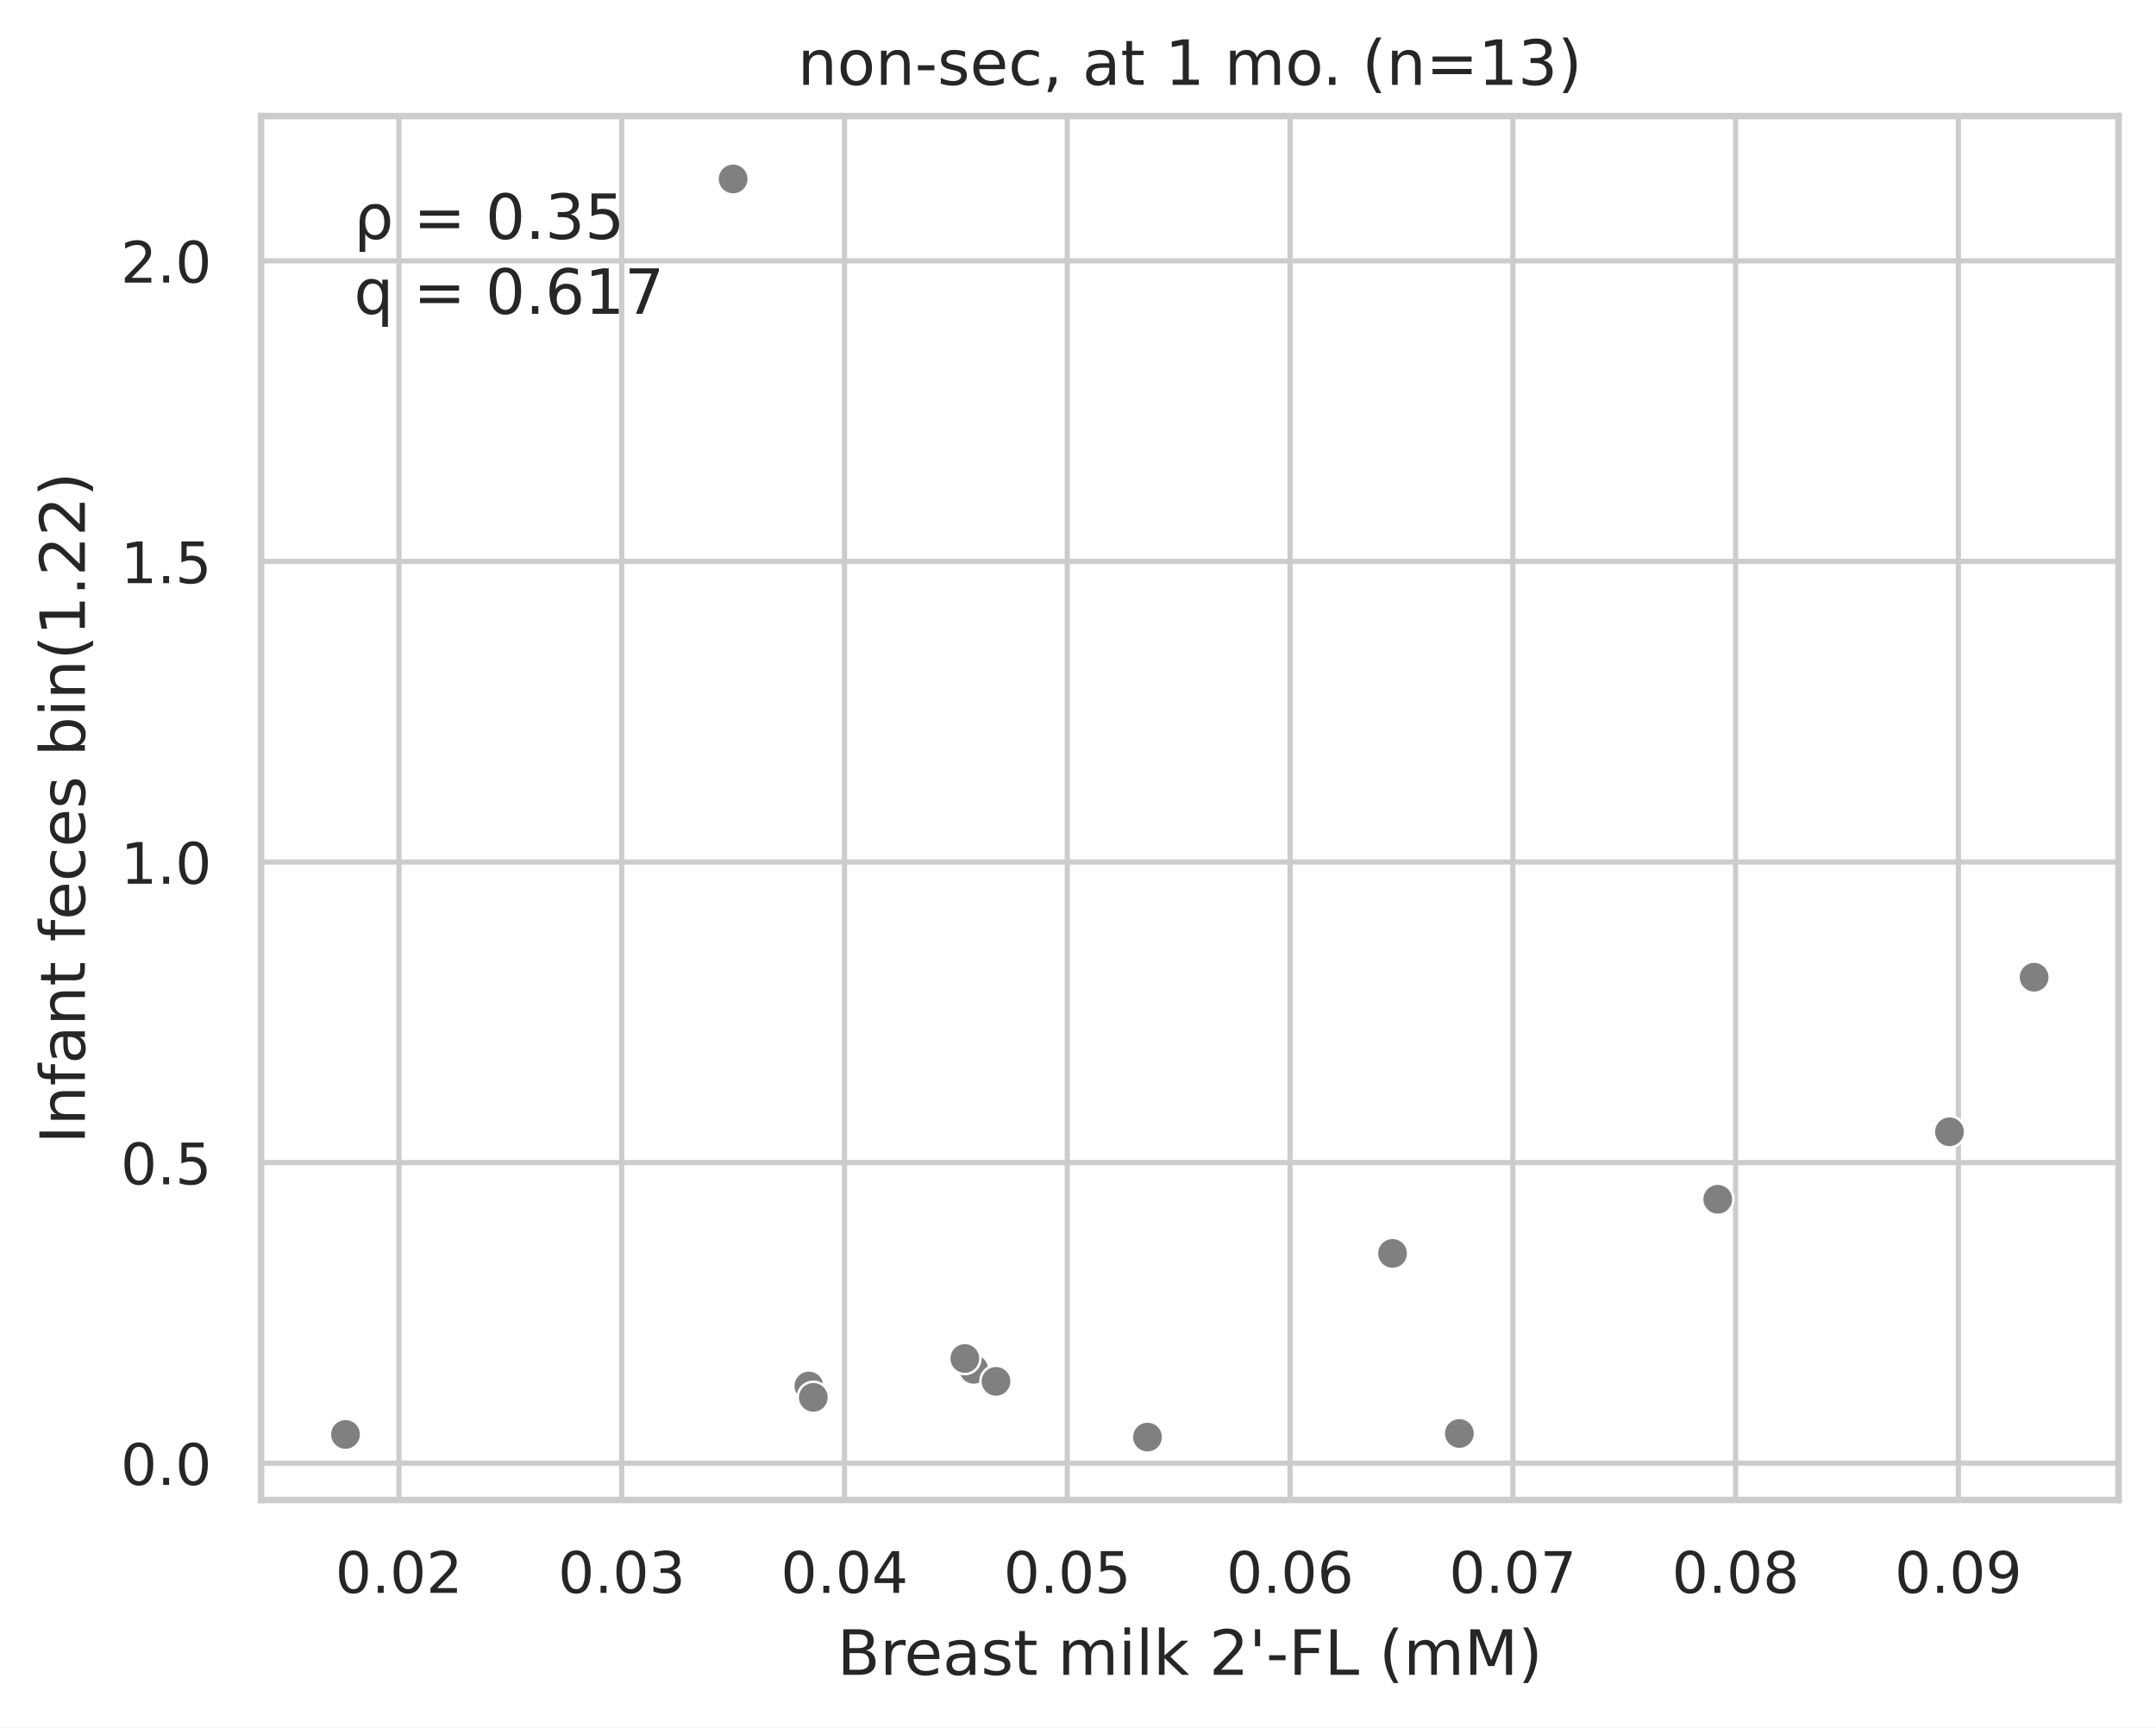
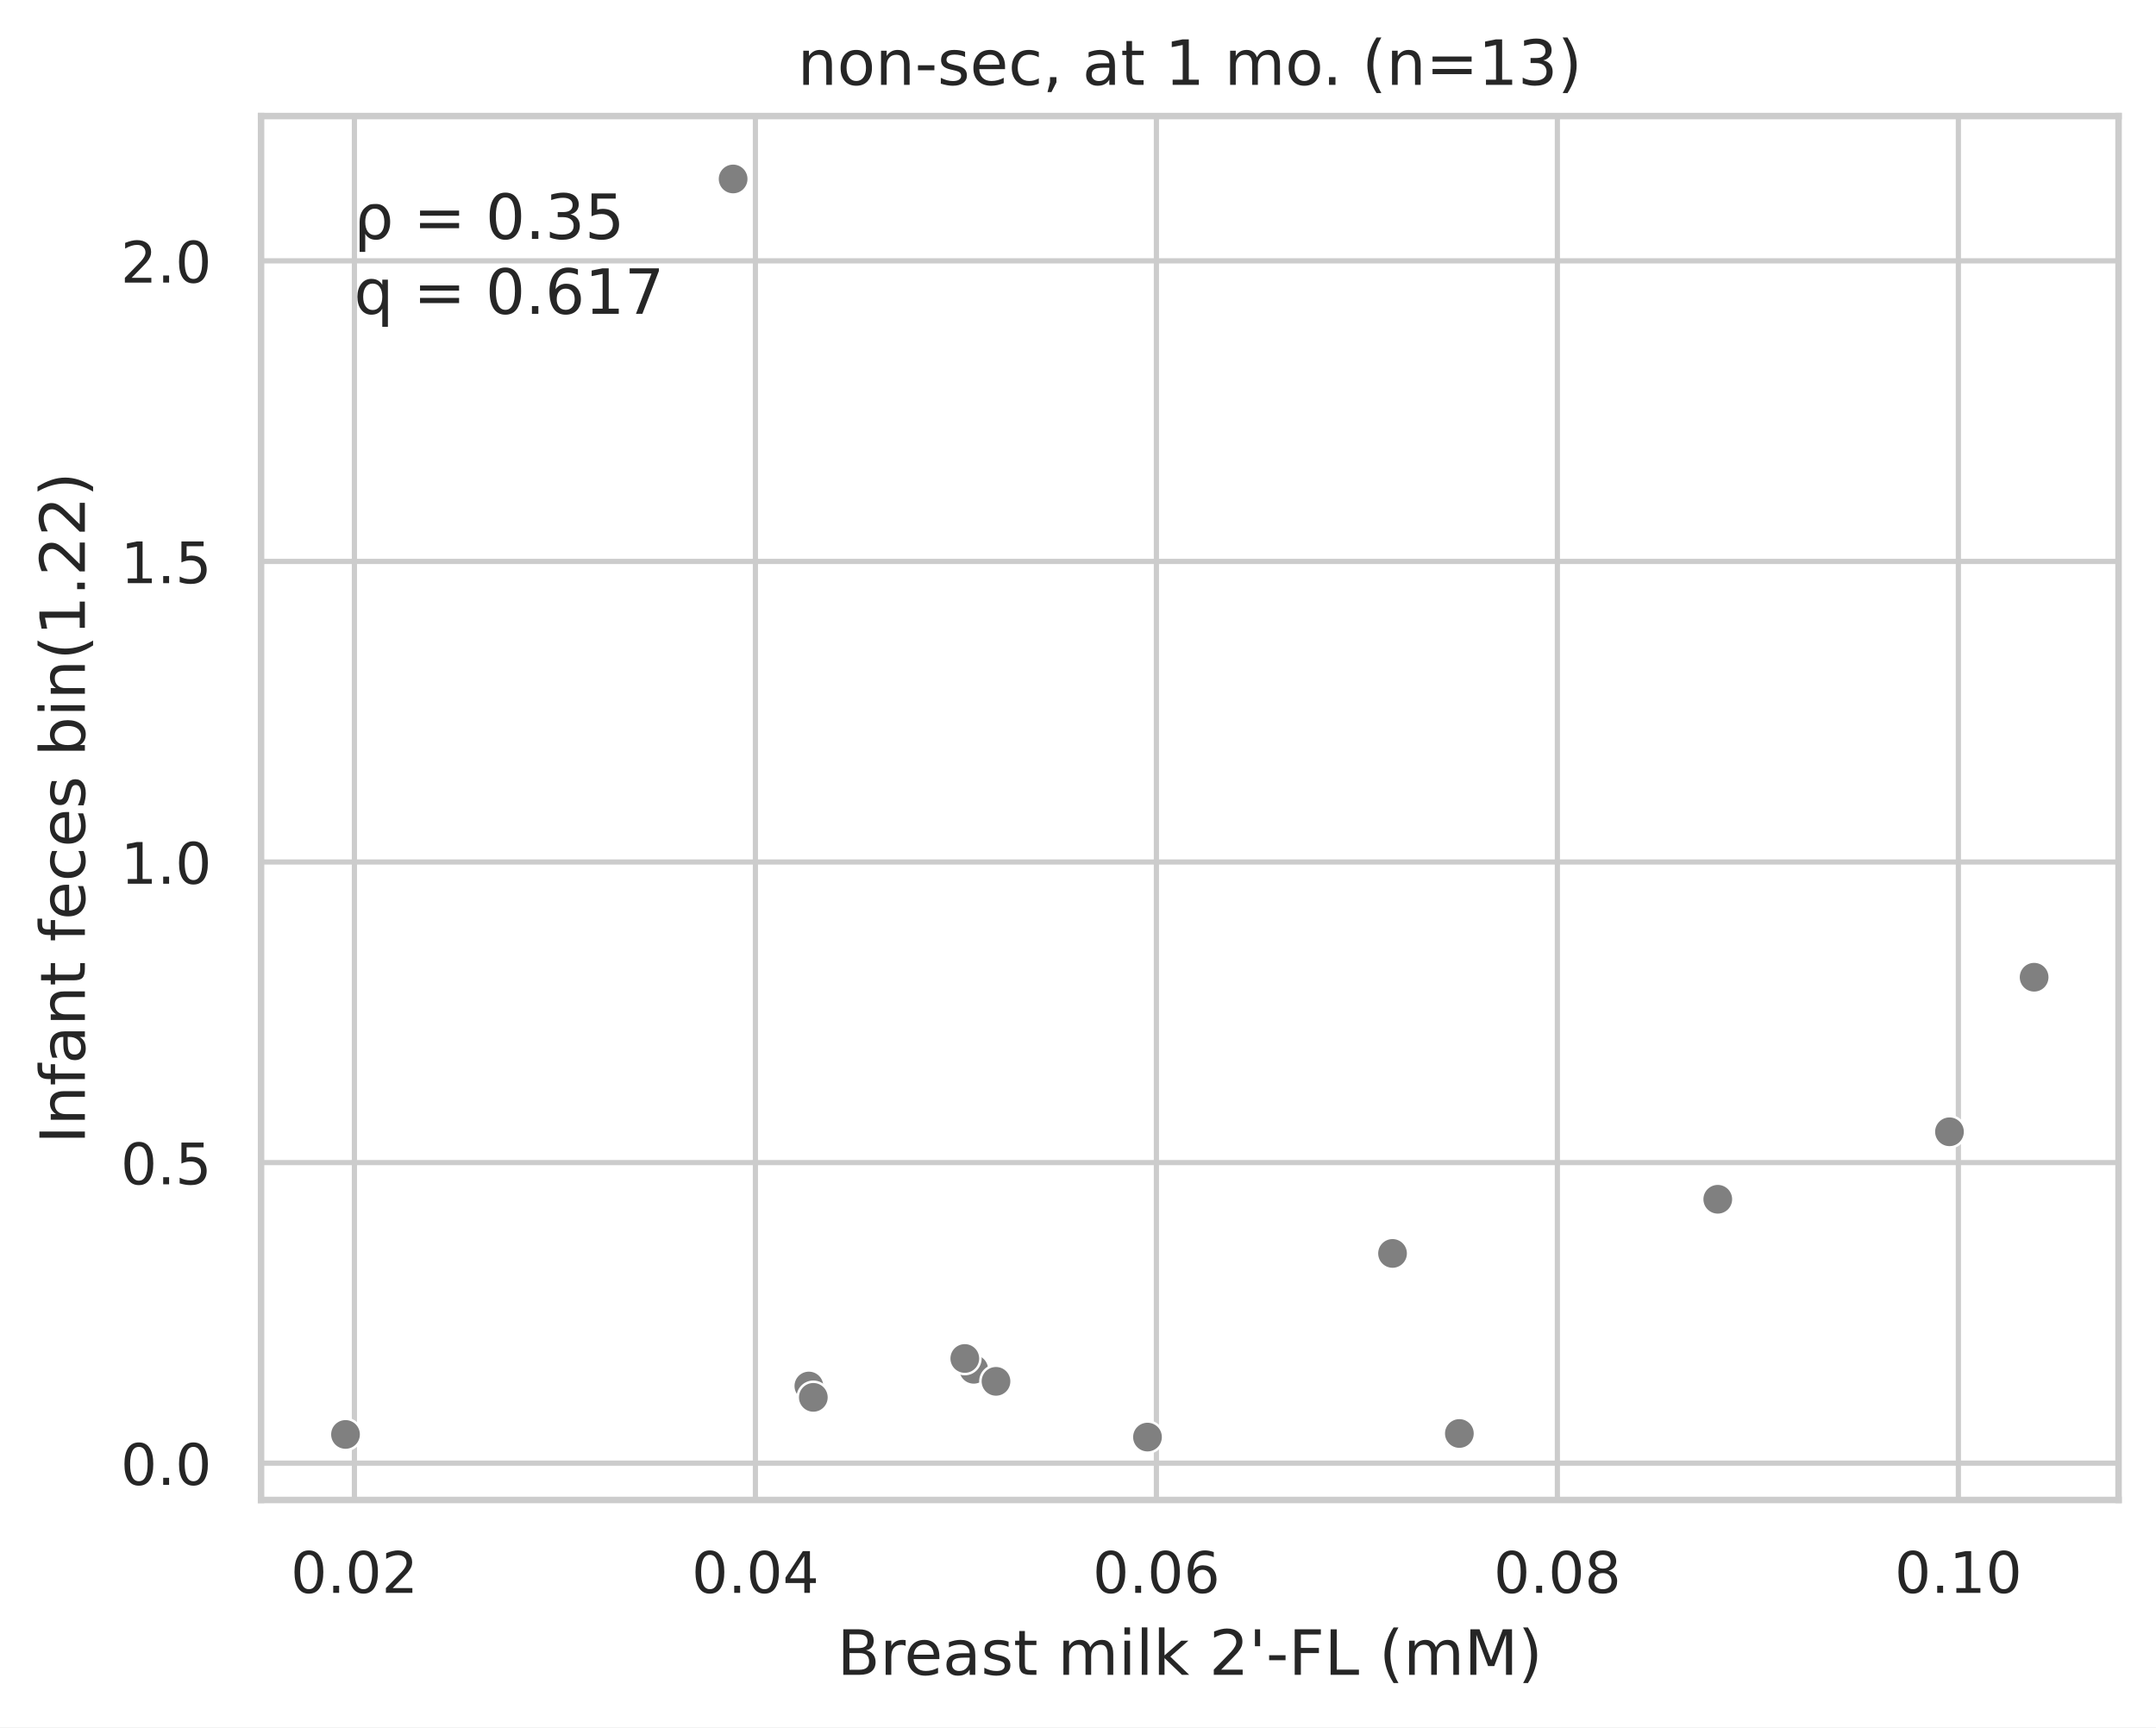
<svg xmlns="http://www.w3.org/2000/svg" xmlns:xlink="http://www.w3.org/1999/xlink" width="414.514pt" height="332.13pt" viewBox="0 0 414.514 332.13" version="1.1">
  <defs>
    <style type="text/css">*{stroke-linejoin: round; stroke-linecap: butt}</style>
  </defs>
  <g id="figure_1">
    <g id="patch_1">
      <path d="M 0 332.13  L 414.514 332.13  L 414.514 0  L 0 0  z " style="fill: #ffffff" />
    </g>
    <g id="axes_1">
      <g id="patch_2">
        <path d="M 50.194 288.429  L 407.314 288.429  L 407.314 22.317  L 50.194 22.317  z " style="fill: #ffffff" />
      </g>
      <g id="matplotlib.axis_1">
        <g id="xtick_1">
          <g id="line2d_1">
-             <path d="M 76.706 288.429  L 76.706 22.317  " clip-path="url(#p3319502809)" style="fill: none; stroke: #cccccc; stroke-linecap: round" />
+             <path d="M 68.139 288.429  L 68.139 22.317  " clip-path="url(#p38e1bd1fa9)" style="fill: none; stroke: #cccccc; stroke-linecap: round" />
          </g>
          <g id="text_1">
-             <g style="fill: #262626" transform="translate(64.46031 306.2866) scale(0.11 -0.11)">
+             <g style="fill: #262626" transform="translate(55.89252 306.2866) scale(0.11 -0.11)">
              <defs>
                <path id="DejaVuSans-13" d="M 2034 4250  Q 1547 4250 1301 3770  Q 1056 3291 1056 2328  Q 1056 1369 1301 889  Q 1547 409 2034 409  Q 2525 409 2770 889  Q 3016 1369 3016 2328  Q 3016 3291 2770 3770  Q 2525 4250 2034 4250  z M 2034 4750  Q 2819 4750 3233 4129  Q 3647 3509 3647 2328  Q 3647 1150 3233 529  Q 2819 -91 2034 -91  Q 1250 -91 836 529  Q 422 1150 422 2328  Q 422 3509 836 4129  Q 1250 4750 2034 4750  z " transform="scale(0.015625)" />
                <path id="DejaVuSans-11" d="M 684 794  L 1344 794  L 1344 0  L 684 0  L 684 794  z " transform="scale(0.015625)" />
                <path id="DejaVuSans-15" d="M 1228 531  L 3431 531  L 3431 0  L 469 0  L 469 531  Q 828 903 1448 1529  Q 2069 2156 2228 2338  Q 2531 2678 2651 2914  Q 2772 3150 2772 3378  Q 2772 3750 2511 3984  Q 2250 4219 1831 4219  Q 1534 4219 1204 4116  Q 875 4013 500 3803  L 500 4441  Q 881 4594 1212 4672  Q 1544 4750 1819 4750  Q 2544 4750 2975 4387  Q 3406 4025 3406 3419  Q 3406 3131 3298 2873  Q 3191 2616 2906 2266  Q 2828 2175 2409 1742  Q 1991 1309 1228 531  z " transform="scale(0.015625)" />
              </defs>
              <use xlink:href="#DejaVuSans-13" />
              <use xlink:href="#DejaVuSans-11" transform="translate(63.625 0)" />
              <use xlink:href="#DejaVuSans-13" transform="translate(95.40625 0)" />
              <use xlink:href="#DejaVuSans-15" transform="translate(159.0312 0)" />
            </g>
          </g>
        </g>
        <g id="xtick_2">
          <g id="line2d_2">
-             <path d="M 119.537 288.429  L 119.537 22.317  " clip-path="url(#p3319502809)" style="fill: none; stroke: #cccccc; stroke-linecap: round" />
+             <path d="M 145.234 288.429  L 145.234 22.317  " clip-path="url(#p38e1bd1fa9)" style="fill: none; stroke: #cccccc; stroke-linecap: round" />
          </g>
          <g id="text_2">
-             <g style="fill: #262626" transform="translate(107.2907 306.2866) scale(0.11 -0.11)">
-               <defs>
-                 <path id="DejaVuSans-16" d="M 2597 2516  Q 3050 2419 3304 2112  Q 3559 1806 3559 1356  Q 3559 666 3084 287  Q 2609 -91 1734 -91  Q 1441 -91 1130 -33  Q 819 25 488 141  L 488 750  Q 750 597 1062 519  Q 1375 441 1716 441  Q 2309 441 2620 675  Q 2931 909 2931 1356  Q 2931 1769 2642 2001  Q 2353 2234 1838 2234  L 1294 2234  L 1294 2753  L 1863 2753  Q 2328 2753 2575 2939  Q 2822 3125 2822 3475  Q 2822 3834 2567 4026  Q 2313 4219 1838 4219  Q 1578 4219 1281 4162  Q 984 4106 628 3988  L 628 4550  Q 988 4650 1302 4700  Q 1616 4750 1894 4750  Q 2613 4750 3031 4423  Q 3450 4097 3450 3541  Q 3450 3153 3228 2886  Q 3006 2619 2597 2516  z " transform="scale(0.015625)" />
-               </defs>
-               <use xlink:href="#DejaVuSans-13" />
-               <use xlink:href="#DejaVuSans-11" transform="translate(63.625 0)" />
-               <use xlink:href="#DejaVuSans-13" transform="translate(95.40625 0)" />
-               <use xlink:href="#DejaVuSans-16" transform="translate(159.0312 0)" />
+             <g style="fill: #262626" transform="translate(132.9875 306.2866) scale(0.11 -0.11)">
+               <defs>
+                 <path id="DejaVuSans-17" d="M 2419 4116  L 825 1625  L 2419 1625  L 2419 4116  z M 2253 4666  L 3047 4666  L 3047 1625  L 3713 1625  L 3713 1100  L 3047 1100  L 3047 0  L 2419 0  L 2419 1100  L 313 1100  L 313 1709  L 2253 4666  z " transform="scale(0.015625)" />
+               </defs>
+               <use xlink:href="#DejaVuSans-13" />
+               <use xlink:href="#DejaVuSans-11" transform="translate(63.625 0)" />
+               <use xlink:href="#DejaVuSans-13" transform="translate(95.40625 0)" />
+               <use xlink:href="#DejaVuSans-17" transform="translate(159.0312 0)" />
            </g>
          </g>
        </g>
        <g id="xtick_3">
          <g id="line2d_3">
-             <path d="M 162.367 288.429  L 162.367 22.317  " clip-path="url(#p3319502809)" style="fill: none; stroke: #cccccc; stroke-linecap: round" />
+             <path d="M 222.329 288.429  L 222.329 22.317  " clip-path="url(#p38e1bd1fa9)" style="fill: none; stroke: #cccccc; stroke-linecap: round" />
          </g>
          <g id="text_3">
-             <g style="fill: #262626" transform="translate(150.1211 306.2866) scale(0.11 -0.11)">
-               <defs>
-                 <path id="DejaVuSans-17" d="M 2419 4116  L 825 1625  L 2419 1625  L 2419 4116  z M 2253 4666  L 3047 4666  L 3047 1625  L 3713 1625  L 3713 1100  L 3047 1100  L 3047 0  L 2419 0  L 2419 1100  L 313 1100  L 313 1709  L 2253 4666  z " transform="scale(0.015625)" />
-               </defs>
-               <use xlink:href="#DejaVuSans-13" />
-               <use xlink:href="#DejaVuSans-11" transform="translate(63.625 0)" />
-               <use xlink:href="#DejaVuSans-13" transform="translate(95.40625 0)" />
-               <use xlink:href="#DejaVuSans-17" transform="translate(159.0312 0)" />
+             <g style="fill: #262626" transform="translate(210.0824 306.2866) scale(0.11 -0.11)">
+               <defs>
+                 <path id="DejaVuSans-19" d="M 2113 2584  Q 1688 2584 1439 2293  Q 1191 2003 1191 1497  Q 1191 994 1439 701  Q 1688 409 2113 409  Q 2538 409 2786 701  Q 3034 994 3034 1497  Q 3034 2003 2786 2293  Q 2538 2584 2113 2584  z M 3366 4563  L 3366 3988  Q 3128 4100 2886 4159  Q 2644 4219 2406 4219  Q 1781 4219 1451 3797  Q 1122 3375 1075 2522  Q 1259 2794 1537 2939  Q 1816 3084 2150 3084  Q 2853 3084 3261 2657  Q 3669 2231 3669 1497  Q 3669 778 3244 343  Q 2819 -91 2113 -91  Q 1303 -91 875 529  Q 447 1150 447 2328  Q 447 3434 972 4092  Q 1497 4750 2381 4750  Q 2619 4750 2861 4703  Q 3103 4656 3366 4563  z " transform="scale(0.015625)" />
+               </defs>
+               <use xlink:href="#DejaVuSans-13" />
+               <use xlink:href="#DejaVuSans-11" transform="translate(63.625 0)" />
+               <use xlink:href="#DejaVuSans-13" transform="translate(95.40625 0)" />
+               <use xlink:href="#DejaVuSans-19" transform="translate(159.0312 0)" />
            </g>
          </g>
        </g>
        <g id="xtick_4">
          <g id="line2d_4">
-             <path d="M 205.198 288.429  L 205.198 22.317  " clip-path="url(#p3319502809)" style="fill: none; stroke: #cccccc; stroke-linecap: round" />
+             <path d="M 299.423 288.429  L 299.423 22.317  " clip-path="url(#p38e1bd1fa9)" style="fill: none; stroke: #cccccc; stroke-linecap: round" />
          </g>
          <g id="text_4">
-             <g style="fill: #262626" transform="translate(192.9516 306.2866) scale(0.11 -0.11)">
-               <defs>
-                 <path id="DejaVuSans-18" d="M 691 4666  L 3169 4666  L 3169 4134  L 1269 4134  L 1269 2991  Q 1406 3038 1543 3061  Q 1681 3084 1819 3084  Q 2600 3084 3056 2656  Q 3513 2228 3513 1497  Q 3513 744 3044 326  Q 2575 -91 1722 -91  Q 1428 -91 1123 -41  Q 819 9 494 109  L 494 744  Q 775 591 1075 516  Q 1375 441 1709 441  Q 2250 441 2565 725  Q 2881 1009 2881 1497  Q 2881 1984 2565 2268  Q 2250 2553 1709 2553  Q 1456 2553 1204 2497  Q 953 2441 691 2322  L 691 4666  z " transform="scale(0.015625)" />
-               </defs>
-               <use xlink:href="#DejaVuSans-13" />
-               <use xlink:href="#DejaVuSans-11" transform="translate(63.625 0)" />
-               <use xlink:href="#DejaVuSans-13" transform="translate(95.40625 0)" />
-               <use xlink:href="#DejaVuSans-18" transform="translate(159.0312 0)" />
+             <g style="fill: #262626" transform="translate(287.1774 306.2866) scale(0.11 -0.11)">
+               <defs>
+                 <path id="DejaVuSans-1b" d="M 2034 2216  Q 1584 2216 1326 1975  Q 1069 1734 1069 1313  Q 1069 891 1326 650  Q 1584 409 2034 409  Q 2484 409 2743 651  Q 3003 894 3003 1313  Q 3003 1734 2745 1975  Q 2488 2216 2034 2216  z M 1403 2484  Q 997 2584 770 2862  Q 544 3141 544 3541  Q 544 4100 942 4425  Q 1341 4750 2034 4750  Q 2731 4750 3128 4425  Q 3525 4100 3525 3541  Q 3525 3141 3298 2862  Q 3072 2584 2669 2484  Q 3125 2378 3379 2068  Q 3634 1759 3634 1313  Q 3634 634 3220 271  Q 2806 -91 2034 -91  Q 1263 -91 848 271  Q 434 634 434 1313  Q 434 1759 690 2068  Q 947 2378 1403 2484  z M 1172 3481  Q 1172 3119 1398 2916  Q 1625 2713 2034 2713  Q 2441 2713 2670 2916  Q 2900 3119 2900 3481  Q 2900 3844 2670 4047  Q 2441 4250 2034 4250  Q 1625 4250 1398 4047  Q 1172 3844 1172 3481  z " transform="scale(0.015625)" />
+               </defs>
+               <use xlink:href="#DejaVuSans-13" />
+               <use xlink:href="#DejaVuSans-11" transform="translate(63.625 0)" />
+               <use xlink:href="#DejaVuSans-13" transform="translate(95.40625 0)" />
+               <use xlink:href="#DejaVuSans-1b" transform="translate(159.0312 0)" />
            </g>
          </g>
        </g>
        <g id="xtick_5">
          <g id="line2d_5">
-             <path d="M 248.028 288.429  L 248.028 22.317  " clip-path="url(#p3319502809)" style="fill: none; stroke: #cccccc; stroke-linecap: round" />
+             <path d="M 376.518 288.429  L 376.518 22.317  " clip-path="url(#p38e1bd1fa9)" style="fill: none; stroke: #cccccc; stroke-linecap: round" />
          </g>
          <g id="text_5">
-             <g style="fill: #262626" transform="translate(235.782 306.2866) scale(0.11 -0.11)">
-               <defs>
-                 <path id="DejaVuSans-19" d="M 2113 2584  Q 1688 2584 1439 2293  Q 1191 2003 1191 1497  Q 1191 994 1439 701  Q 1688 409 2113 409  Q 2538 409 2786 701  Q 3034 994 3034 1497  Q 3034 2003 2786 2293  Q 2538 2584 2113 2584  z M 3366 4563  L 3366 3988  Q 3128 4100 2886 4159  Q 2644 4219 2406 4219  Q 1781 4219 1451 3797  Q 1122 3375 1075 2522  Q 1259 2794 1537 2939  Q 1816 3084 2150 3084  Q 2853 3084 3261 2657  Q 3669 2231 3669 1497  Q 3669 778 3244 343  Q 2819 -91 2113 -91  Q 1303 -91 875 529  Q 447 1150 447 2328  Q 447 3434 972 4092  Q 1497 4750 2381 4750  Q 2619 4750 2861 4703  Q 3103 4656 3366 4563  z " transform="scale(0.015625)" />
-               </defs>
-               <use xlink:href="#DejaVuSans-13" />
-               <use xlink:href="#DejaVuSans-11" transform="translate(63.625 0)" />
-               <use xlink:href="#DejaVuSans-13" transform="translate(95.40625 0)" />
-               <use xlink:href="#DejaVuSans-19" transform="translate(159.0312 0)" />
-             </g>
-           </g>
-         </g>
-         <g id="xtick_6">
-           <g id="line2d_6">
-             <path d="M 290.858 288.429  L 290.858 22.317  " clip-path="url(#p3319502809)" style="fill: none; stroke: #cccccc; stroke-linecap: round" />
-           </g>
-           <g id="text_6">
-             <g style="fill: #262626" transform="translate(278.6124 306.2866) scale(0.11 -0.11)">
-               <defs>
-                 <path id="DejaVuSans-1a" d="M 525 4666  L 3525 4666  L 3525 4397  L 1831 0  L 1172 0  L 2766 4134  L 525 4134  L 525 4666  z " transform="scale(0.015625)" />
-               </defs>
-               <use xlink:href="#DejaVuSans-13" />
-               <use xlink:href="#DejaVuSans-11" transform="translate(63.625 0)" />
-               <use xlink:href="#DejaVuSans-13" transform="translate(95.40625 0)" />
-               <use xlink:href="#DejaVuSans-1a" transform="translate(159.0312 0)" />
-             </g>
-           </g>
-         </g>
-         <g id="xtick_7">
-           <g id="line2d_7">
-             <path d="M 333.689 288.429  L 333.689 22.317  " clip-path="url(#p3319502809)" style="fill: none; stroke: #cccccc; stroke-linecap: round" />
-           </g>
-           <g id="text_7">
-             <g style="fill: #262626" transform="translate(321.4428 306.2866) scale(0.11 -0.11)">
-               <defs>
-                 <path id="DejaVuSans-1b" d="M 2034 2216  Q 1584 2216 1326 1975  Q 1069 1734 1069 1313  Q 1069 891 1326 650  Q 1584 409 2034 409  Q 2484 409 2743 651  Q 3003 894 3003 1313  Q 3003 1734 2745 1975  Q 2488 2216 2034 2216  z M 1403 2484  Q 997 2584 770 2862  Q 544 3141 544 3541  Q 544 4100 942 4425  Q 1341 4750 2034 4750  Q 2731 4750 3128 4425  Q 3525 4100 3525 3541  Q 3525 3141 3298 2862  Q 3072 2584 2669 2484  Q 3125 2378 3379 2068  Q 3634 1759 3634 1313  Q 3634 634 3220 271  Q 2806 -91 2034 -91  Q 1263 -91 848 271  Q 434 634 434 1313  Q 434 1759 690 2068  Q 947 2378 1403 2484  z M 1172 3481  Q 1172 3119 1398 2916  Q 1625 2713 2034 2713  Q 2441 2713 2670 2916  Q 2900 3119 2900 3481  Q 2900 3844 2670 4047  Q 2441 4250 2034 4250  Q 1625 4250 1398 4047  Q 1172 3844 1172 3481  z " transform="scale(0.015625)" />
-               </defs>
-               <use xlink:href="#DejaVuSans-13" />
-               <use xlink:href="#DejaVuSans-11" transform="translate(63.625 0)" />
-               <use xlink:href="#DejaVuSans-13" transform="translate(95.40625 0)" />
-               <use xlink:href="#DejaVuSans-1b" transform="translate(159.0312 0)" />
-             </g>
-           </g>
-         </g>
-         <g id="xtick_8">
-           <g id="line2d_8">
-             <path d="M 376.519 288.429  L 376.519 22.317  " clip-path="url(#p3319502809)" style="fill: none; stroke: #cccccc; stroke-linecap: round" />
-           </g>
-           <g id="text_8">
-             <g style="fill: #262626" transform="translate(364.2732 306.2866) scale(0.11 -0.11)">
-               <defs>
-                 <path id="DejaVuSans-1c" d="M 703 97  L 703 672  Q 941 559 1184 500  Q 1428 441 1663 441  Q 2288 441 2617 861  Q 2947 1281 2994 2138  Q 2813 1869 2534 1725  Q 2256 1581 1919 1581  Q 1219 1581 811 2004  Q 403 2428 403 3163  Q 403 3881 828 4315  Q 1253 4750 1959 4750  Q 2769 4750 3195 4129  Q 3622 3509 3622 2328  Q 3622 1225 3098 567  Q 2575 -91 1691 -91  Q 1453 -91 1209 -44  Q 966 3 703 97  z M 1959 2075  Q 2384 2075 2632 2365  Q 2881 2656 2881 3163  Q 2881 3666 2632 3958  Q 2384 4250 1959 4250  Q 1534 4250 1286 3958  Q 1038 3666 1038 3163  Q 1038 2656 1286 2365  Q 1534 2075 1959 2075  z " transform="scale(0.015625)" />
-               </defs>
-               <use xlink:href="#DejaVuSans-13" />
-               <use xlink:href="#DejaVuSans-11" transform="translate(63.625 0)" />
-               <use xlink:href="#DejaVuSans-13" transform="translate(95.40625 0)" />
-               <use xlink:href="#DejaVuSans-1c" transform="translate(159.0312 0)" />
-             </g>
-           </g>
-         </g>
-         <g id="text_9">
+             <g style="fill: #262626" transform="translate(364.2723 306.2866) scale(0.11 -0.11)">
+               <defs>
+                 <path id="DejaVuSans-14" d="M 794 531  L 1825 531  L 1825 4091  L 703 3866  L 703 4441  L 1819 4666  L 2450 4666  L 2450 531  L 3481 531  L 3481 0  L 794 0  L 794 531  z " transform="scale(0.015625)" />
+               </defs>
+               <use xlink:href="#DejaVuSans-13" />
+               <use xlink:href="#DejaVuSans-11" transform="translate(63.625 0)" />
+               <use xlink:href="#DejaVuSans-14" transform="translate(95.40625 0)" />
+               <use xlink:href="#DejaVuSans-13" transform="translate(159.0312 0)" />
+             </g>
+           </g>
+         </g>
+         <g id="text_6">
          <g style="fill: #262626" transform="translate(160.9553 322.0473) scale(0.12 -0.12)">
            <defs>
              <path id="DejaVuSans-25" d="M 1259 2228  L 1259 519  L 2272 519  Q 2781 519 3026 730  Q 3272 941 3272 1375  Q 3272 1813 3026 2020  Q 2781 2228 2272 2228  L 1259 2228  z M 1259 4147  L 1259 2741  L 2194 2741  Q 2656 2741 2882 2914  Q 3109 3088 3109 3444  Q 3109 3797 2882 3972  Q 2656 4147 2194 4147  L 1259 4147  z M 628 4666  L 2241 4666  Q 2963 4666 3353 4366  Q 3744 4066 3744 3513  Q 3744 3084 3544 2831  Q 3344 2578 2956 2516  Q 3422 2416 3680 2098  Q 3938 1781 3938 1306  Q 3938 681 3513 340  Q 3088 0 2303 0  L 628 0  L 628 4666  z " transform="scale(0.015625)" />
              <path id="DejaVuSans-55" d="M 2631 2963  Q 2534 3019 2420 3045  Q 2306 3072 2169 3072  Q 1681 3072 1420 2755  Q 1159 2438 1159 1844  L 1159 0  L 581 0  L 581 3500  L 1159 3500  L 1159 2956  Q 1341 3275 1631 3429  Q 1922 3584 2338 3584  Q 2397 3584 2469 3576  Q 2541 3569 2628 3553  L 2631 2963  z " transform="scale(0.015625)" />
              <path id="DejaVuSans-48" d="M 3597 1894  L 3597 1613  L 953 1613  Q 991 1019 1311 708  Q 1631 397 2203 397  Q 2534 397 2845 478  Q 3156 559 3463 722  L 3463 178  Q 3153 47 2828 -22  Q 2503 -91 2169 -91  Q 1331 -91 842 396  Q 353 884 353 1716  Q 353 2575 817 3079  Q 1281 3584 2069 3584  Q 2775 3584 3186 3129  Q 3597 2675 3597 1894  z M 3022 2063  Q 3016 2534 2758 2815  Q 2500 3097 2075 3097  Q 1594 3097 1305 2825  Q 1016 2553 972 2059  L 3022 2063  z " transform="scale(0.015625)" />
              <path id="DejaVuSans-44" d="M 2194 1759  Q 1497 1759 1228 1600  Q 959 1441 959 1056  Q 959 750 1161 570  Q 1363 391 1709 391  Q 2188 391 2477 730  Q 2766 1069 2766 1631  L 2766 1759  L 2194 1759  z M 3341 1997  L 3341 0  L 2766 0  L 2766 531  Q 2569 213 2275 61  Q 1981 -91 1556 -91  Q 1019 -91 701 211  Q 384 513 384 1019  Q 384 1609 779 1909  Q 1175 2209 1959 2209  L 2766 2209  L 2766 2266  Q 2766 2663 2505 2880  Q 2244 3097 1772 3097  Q 1472 3097 1187 3025  Q 903 2953 641 2809  L 641 3341  Q 956 3463 1253 3523  Q 1550 3584 1831 3584  Q 2591 3584 2966 3190  Q 3341 2797 3341 1997  z " transform="scale(0.015625)" />
              <path id="DejaVuSans-56" d="M 2834 3397  L 2834 2853  Q 2591 2978 2328 3040  Q 2066 3103 1784 3103  Q 1356 3103 1142 2972  Q 928 2841 928 2578  Q 928 2378 1081 2264  Q 1234 2150 1697 2047  L 1894 2003  Q 2506 1872 2764 1633  Q 3022 1394 3022 966  Q 3022 478 2636 193  Q 2250 -91 1575 -91  Q 1294 -91 989 -36  Q 684 19 347 128  L 347 722  Q 666 556 975 473  Q 1284 391 1588 391  Q 1994 391 2212 530  Q 2431 669 2431 922  Q 2431 1156 2273 1281  Q 2116 1406 1581 1522  L 1381 1569  Q 847 1681 609 1914  Q 372 2147 372 2553  Q 372 3047 722 3315  Q 1072 3584 1716 3584  Q 2034 3584 2315 3537  Q 2597 3491 2834 3397  z " transform="scale(0.015625)" />
              <path id="DejaVuSans-57" d="M 1172 4494  L 1172 3500  L 2356 3500  L 2356 3053  L 1172 3053  L 1172 1153  Q 1172 725 1289 603  Q 1406 481 1766 481  L 2356 481  L 2356 0  L 1766 0  Q 1100 0 847 248  Q 594 497 594 1153  L 594 3053  L 172 3053  L 172 3500  L 594 3500  L 594 4494  L 1172 4494  z " transform="scale(0.015625)" />
              <path id="DejaVuSans-3" transform="scale(0.015625)" />
              <path id="DejaVuSans-50" d="M 3328 2828  Q 3544 3216 3844 3400  Q 4144 3584 4550 3584  Q 5097 3584 5394 3201  Q 5691 2819 5691 2113  L 5691 0  L 5113 0  L 5113 2094  Q 5113 2597 4934 2840  Q 4756 3084 4391 3084  Q 3944 3084 3684 2787  Q 3425 2491 3425 1978  L 3425 0  L 2847 0  L 2847 2094  Q 2847 2600 2669 2842  Q 2491 3084 2119 3084  Q 1678 3084 1418 2786  Q 1159 2488 1159 1978  L 1159 0  L 581 0  L 581 3500  L 1159 3500  L 1159 2956  Q 1356 3278 1631 3431  Q 1906 3584 2284 3584  Q 2666 3584 2933 3390  Q 3200 3197 3328 2828  z " transform="scale(0.015625)" />
              <path id="DejaVuSans-4c" d="M 603 3500  L 1178 3500  L 1178 0  L 603 0  L 603 3500  z M 603 4863  L 1178 4863  L 1178 4134  L 603 4134  L 603 4863  z " transform="scale(0.015625)" />
              <path id="DejaVuSans-4f" d="M 603 4863  L 1178 4863  L 1178 0  L 603 0  L 603 4863  z " transform="scale(0.015625)" />
              <path id="DejaVuSans-4e" d="M 581 4863  L 1159 4863  L 1159 1991  L 2875 3500  L 3609 3500  L 1753 1863  L 3688 0  L 2938 0  L 1159 1709  L 1159 0  L 581 0  L 581 4863  z " transform="scale(0.015625)" />
              <path id="DejaVuSans-a" d="M 1147 4666  L 1147 2931  L 616 2931  L 616 4666  L 1147 4666  z " transform="scale(0.015625)" />
              <path id="DejaVuSans-10" d="M 313 2009  L 1997 2009  L 1997 1497  L 313 1497  L 313 2009  z " transform="scale(0.015625)" />
              <path id="DejaVuSans-29" d="M 628 4666  L 3309 4666  L 3309 4134  L 1259 4134  L 1259 2759  L 3109 2759  L 3109 2228  L 1259 2228  L 1259 0  L 628 0  L 628 4666  z " transform="scale(0.015625)" />
              <path id="DejaVuSans-2f" d="M 628 4666  L 1259 4666  L 1259 531  L 3531 531  L 3531 0  L 628 0  L 628 4666  z " transform="scale(0.015625)" />
              <path id="DejaVuSans-b" d="M 1984 4856  Q 1566 4138 1362 3434  Q 1159 2731 1159 2009  Q 1159 1288 1364 580  Q 1569 -128 1984 -844  L 1484 -844  Q 1016 -109 783 600  Q 550 1309 550 2009  Q 550 2706 781 3412  Q 1013 4119 1484 4856  L 1984 4856  z " transform="scale(0.015625)" />
              <path id="DejaVuSans-30" d="M 628 4666  L 1569 4666  L 2759 1491  L 3956 4666  L 4897 4666  L 4897 0  L 4281 0  L 4281 4097  L 3078 897  L 2444 897  L 1241 4097  L 1241 0  L 628 0  L 628 4666  z " transform="scale(0.015625)" />
              <path id="DejaVuSans-c" d="M 513 4856  L 1013 4856  Q 1481 4119 1714 3412  Q 1947 2706 1947 2009  Q 1947 1309 1714 600  Q 1481 -109 1013 -844  L 513 -844  Q 928 -128 1133 580  Q 1338 1288 1338 2009  Q 1338 2731 1133 3434  Q 928 4138 513 4856  z " transform="scale(0.015625)" />
            </defs>
            <use xlink:href="#DejaVuSans-25" />
            <use xlink:href="#DejaVuSans-55" transform="translate(68.60938 0)" />
            <use xlink:href="#DejaVuSans-48" transform="translate(107.5156 0)" />
            <use xlink:href="#DejaVuSans-44" transform="translate(169.0469 0)" />
            <use xlink:href="#DejaVuSans-56" transform="translate(230.3281 0)" />
            <use xlink:href="#DejaVuSans-57" transform="translate(282.4219 0)" />
            <use xlink:href="#DejaVuSans-3" transform="translate(321.625 0)" />
            <use xlink:href="#DejaVuSans-50" transform="translate(353.4062 0)" />
            <use xlink:href="#DejaVuSans-4c" transform="translate(450.8125 0)" />
            <use xlink:href="#DejaVuSans-4f" transform="translate(478.5938 0)" />
            <use xlink:href="#DejaVuSans-4e" transform="translate(506.375 0)" />
            <use xlink:href="#DejaVuSans-3" transform="translate(564.2812 0)" />
            <use xlink:href="#DejaVuSans-15" transform="translate(596.0625 0)" />
            <use xlink:href="#DejaVuSans-a" transform="translate(659.6875 0)" />
            <use xlink:href="#DejaVuSans-10" transform="translate(687.1719 0)" />
            <use xlink:href="#DejaVuSans-29" transform="translate(723.25 0)" />
            <use xlink:href="#DejaVuSans-2f" transform="translate(780.7656 0)" />
            <use xlink:href="#DejaVuSans-3" transform="translate(836.4844 0)" />
            <use xlink:href="#DejaVuSans-b" transform="translate(868.2656 0)" />
            <use xlink:href="#DejaVuSans-50" transform="translate(907.2812 0)" />
            <use xlink:href="#DejaVuSans-30" transform="translate(1004.688 0)" />
            <use xlink:href="#DejaVuSans-c" transform="translate(1090.969 0)" />
          </g>
        </g>
      </g>
      <g id="matplotlib.axis_2">
        <g id="ytick_1">
+           <g id="line2d_6">
+             <path d="M 50.194 281.346  L 407.314 281.346  " clip-path="url(#p38e1bd1fa9)" style="fill: none; stroke: #cccccc; stroke-linecap: round" />
+           </g>
+           <g id="text_7">
+             <g style="fill: #262626" transform="translate(23.20094 285.5246) scale(0.11 -0.11)">
+               <use xlink:href="#DejaVuSans-13" />
+               <use xlink:href="#DejaVuSans-11" transform="translate(63.625 0)" />
+               <use xlink:href="#DejaVuSans-13" transform="translate(95.40625 0)" />
+             </g>
+           </g>
+         </g>
+         <g id="ytick_2">
+           <g id="line2d_7">
+             <path d="M 50.194 223.549  L 407.314 223.549  " clip-path="url(#p38e1bd1fa9)" style="fill: none; stroke: #cccccc; stroke-linecap: round" />
+           </g>
+           <g id="text_8">
+             <g style="fill: #262626" transform="translate(23.20094 227.7275) scale(0.11 -0.11)">
+               <defs>
+                 <path id="DejaVuSans-18" d="M 691 4666  L 3169 4666  L 3169 4134  L 1269 4134  L 1269 2991  Q 1406 3038 1543 3061  Q 1681 3084 1819 3084  Q 2600 3084 3056 2656  Q 3513 2228 3513 1497  Q 3513 744 3044 326  Q 2575 -91 1722 -91  Q 1428 -91 1123 -41  Q 819 9 494 109  L 494 744  Q 775 591 1075 516  Q 1375 441 1709 441  Q 2250 441 2565 725  Q 2881 1009 2881 1497  Q 2881 1984 2565 2268  Q 2250 2553 1709 2553  Q 1456 2553 1204 2497  Q 953 2441 691 2322  L 691 4666  z " transform="scale(0.015625)" />
+               </defs>
+               <use xlink:href="#DejaVuSans-13" />
+               <use xlink:href="#DejaVuSans-11" transform="translate(63.625 0)" />
+               <use xlink:href="#DejaVuSans-18" transform="translate(95.40625 0)" />
+             </g>
+           </g>
+         </g>
+         <g id="ytick_3">
+           <g id="line2d_8">
+             <path d="M 50.194 165.752  L 407.314 165.752  " clip-path="url(#p38e1bd1fa9)" style="fill: none; stroke: #cccccc; stroke-linecap: round" />
+           </g>
+           <g id="text_9">
+             <g style="fill: #262626" transform="translate(23.20094 169.9303) scale(0.11 -0.11)">
+               <use xlink:href="#DejaVuSans-14" />
+               <use xlink:href="#DejaVuSans-11" transform="translate(63.625 0)" />
+               <use xlink:href="#DejaVuSans-13" transform="translate(95.40625 0)" />
+             </g>
+           </g>
+         </g>
+         <g id="ytick_4">
          <g id="line2d_9">
-             <path d="M 50.194 281.346  L 407.314 281.346  " clip-path="url(#p3319502809)" style="fill: none; stroke: #cccccc; stroke-linecap: round" />
+             <path d="M 50.194 107.954  L 407.314 107.954  " clip-path="url(#p38e1bd1fa9)" style="fill: none; stroke: #cccccc; stroke-linecap: round" />
          </g>
          <g id="text_10">
-             <g style="fill: #262626" transform="translate(23.20094 285.5246) scale(0.11 -0.11)">
-               <use xlink:href="#DejaVuSans-13" />
-               <use xlink:href="#DejaVuSans-11" transform="translate(63.625 0)" />
-               <use xlink:href="#DejaVuSans-13" transform="translate(95.40625 0)" />
-             </g>
-           </g>
-         </g>
-         <g id="ytick_2">
-           <g id="line2d_10">
-             <path d="M 50.194 223.549  L 407.314 223.549  " clip-path="url(#p3319502809)" style="fill: none; stroke: #cccccc; stroke-linecap: round" />
-           </g>
-           <g id="text_11">
-             <g style="fill: #262626" transform="translate(23.20094 227.7275) scale(0.11 -0.11)">
-               <use xlink:href="#DejaVuSans-13" />
-               <use xlink:href="#DejaVuSans-11" transform="translate(63.625 0)" />
-               <use xlink:href="#DejaVuSans-18" transform="translate(95.40625 0)" />
-             </g>
-           </g>
-         </g>
-         <g id="ytick_3">
-           <g id="line2d_11">
-             <path d="M 50.194 165.752  L 407.314 165.752  " clip-path="url(#p3319502809)" style="fill: none; stroke: #cccccc; stroke-linecap: round" />
-           </g>
-           <g id="text_12">
-             <g style="fill: #262626" transform="translate(23.20094 169.9303) scale(0.11 -0.11)">
-               <defs>
-                 <path id="DejaVuSans-14" d="M 794 531  L 1825 531  L 1825 4091  L 703 3866  L 703 4441  L 1819 4666  L 2450 4666  L 2450 531  L 3481 531  L 3481 0  L 794 0  L 794 531  z " transform="scale(0.015625)" />
-               </defs>
-               <use xlink:href="#DejaVuSans-14" />
-               <use xlink:href="#DejaVuSans-11" transform="translate(63.625 0)" />
-               <use xlink:href="#DejaVuSans-13" transform="translate(95.40625 0)" />
-             </g>
-           </g>
-         </g>
-         <g id="ytick_4">
-           <g id="line2d_12">
-             <path d="M 50.194 107.954  L 407.314 107.954  " clip-path="url(#p3319502809)" style="fill: none; stroke: #cccccc; stroke-linecap: round" />
-           </g>
-           <g id="text_13">
            <g style="fill: #262626" transform="translate(23.20094 112.1331) scale(0.11 -0.11)">
              <use xlink:href="#DejaVuSans-14" />
              <use xlink:href="#DejaVuSans-11" transform="translate(63.625 0)" />
              <use xlink:href="#DejaVuSans-18" transform="translate(95.40625 0)" />
            </g>
          </g>
        </g>
        <g id="ytick_5">
-           <g id="line2d_13">
-             <path d="M 50.194 50.157  L 407.314 50.157  " clip-path="url(#p3319502809)" style="fill: none; stroke: #cccccc; stroke-linecap: round" />
-           </g>
-           <g id="text_14">
+           <g id="line2d_10">
+             <path d="M 50.194 50.157  L 407.314 50.157  " clip-path="url(#p38e1bd1fa9)" style="fill: none; stroke: #cccccc; stroke-linecap: round" />
+           </g>
+           <g id="text_11">
            <g style="fill: #262626" transform="translate(23.20094 54.33586) scale(0.11 -0.11)">
              <use xlink:href="#DejaVuSans-15" />
              <use xlink:href="#DejaVuSans-11" transform="translate(63.625 0)" />
              <use xlink:href="#DejaVuSans-13" transform="translate(95.40625 0)" />
            </g>
          </g>
        </g>
-         <g id="text_15">
+         <g id="text_12">
          <g style="fill: #262626" transform="translate(16.31812 219.9435) rotate(-90) scale(0.12 -0.12)">
            <defs>
              <path id="DejaVuSans-2c" d="M 628 4666  L 1259 4666  L 1259 0  L 628 0  L 628 4666  z " transform="scale(0.015625)" />
              <path id="DejaVuSans-51" d="M 3513 2113  L 3513 0  L 2938 0  L 2938 2094  Q 2938 2591 2744 2837  Q 2550 3084 2163 3084  Q 1697 3084 1428 2787  Q 1159 2491 1159 1978  L 1159 0  L 581 0  L 581 3500  L 1159 3500  L 1159 2956  Q 1366 3272 1645 3428  Q 1925 3584 2291 3584  Q 2894 3584 3203 3211  Q 3513 2838 3513 2113  z " transform="scale(0.015625)" />
              <path id="DejaVuSans-49" d="M 2375 4863  L 2375 4384  L 1825 4384  Q 1516 4384 1395 4259  Q 1275 4134 1275 3809  L 1275 3500  L 2222 3500  L 2222 3053  L 1275 3053  L 1275 0  L 697 0  L 697 3053  L 147 3053  L 147 3500  L 697 3500  L 697 3744  Q 697 4328 969 4595  Q 1241 4863 1831 4863  L 2375 4863  z " transform="scale(0.015625)" />
              <path id="DejaVuSans-46" d="M 3122 3366  L 3122 2828  Q 2878 2963 2633 3030  Q 2388 3097 2138 3097  Q 1578 3097 1268 2742  Q 959 2388 959 1747  Q 959 1106 1268 751  Q 1578 397 2138 397  Q 2388 397 2633 464  Q 2878 531 3122 666  L 3122 134  Q 2881 22 2623 -34  Q 2366 -91 2075 -91  Q 1284 -91 818 406  Q 353 903 353 1747  Q 353 2603 823 3093  Q 1294 3584 2113 3584  Q 2378 3584 2631 3529  Q 2884 3475 3122 3366  z " transform="scale(0.015625)" />
              <path id="DejaVuSans-45" d="M 3116 1747  Q 3116 2381 2855 2742  Q 2594 3103 2138 3103  Q 1681 3103 1420 2742  Q 1159 2381 1159 1747  Q 1159 1113 1420 752  Q 1681 391 2138 391  Q 2594 391 2855 752  Q 3116 1113 3116 1747  z M 1159 2969  Q 1341 3281 1617 3432  Q 1894 3584 2278 3584  Q 2916 3584 3314 3078  Q 3713 2572 3713 1747  Q 3713 922 3314 415  Q 2916 -91 2278 -91  Q 1894 -91 1617 61  Q 1341 213 1159 525  L 1159 0  L 581 0  L 581 4863  L 1159 4863  L 1159 2969  z " transform="scale(0.015625)" />
            </defs>
            <use xlink:href="#DejaVuSans-2c" />
            <use xlink:href="#DejaVuSans-51" transform="translate(29.5 0)" />
            <use xlink:href="#DejaVuSans-49" transform="translate(92.875 0)" />
            <use xlink:href="#DejaVuSans-44" transform="translate(128.0781 0)" />
            <use xlink:href="#DejaVuSans-51" transform="translate(189.3594 0)" />
            <use xlink:href="#DejaVuSans-57" transform="translate(252.7344 0)" />
            <use xlink:href="#DejaVuSans-3" transform="translate(291.9375 0)" />
            <use xlink:href="#DejaVuSans-49" transform="translate(323.7188 0)" />
            <use xlink:href="#DejaVuSans-48" transform="translate(358.9219 0)" />
            <use xlink:href="#DejaVuSans-46" transform="translate(420.4531 0)" />
            <use xlink:href="#DejaVuSans-48" transform="translate(475.4375 0)" />
            <use xlink:href="#DejaVuSans-56" transform="translate(536.9688 0)" />
            <use xlink:href="#DejaVuSans-3" transform="translate(589.0625 0)" />
            <use xlink:href="#DejaVuSans-45" transform="translate(620.8438 0)" />
            <use xlink:href="#DejaVuSans-4c" transform="translate(684.3281 0)" />
            <use xlink:href="#DejaVuSans-51" transform="translate(712.1094 0)" />
            <use xlink:href="#DejaVuSans-b" transform="translate(775.4844 0)" />
            <use xlink:href="#DejaVuSans-14" transform="translate(814.5 0)" />
            <use xlink:href="#DejaVuSans-11" transform="translate(878.125 0)" />
            <use xlink:href="#DejaVuSans-15" transform="translate(909.9062 0)" />
            <use xlink:href="#DejaVuSans-15" transform="translate(973.5312 0)" />
            <use xlink:href="#DejaVuSans-c" transform="translate(1037.156 0)" />
          </g>
        </g>
      </g>
      <g id="PathCollection_1">
        <defs>
-           <path id="m93a471a5e1" d="M 0 3  C 0.796 3 1.559 2.684 2.121 2.121  C 2.684 1.559 3 0.796 3 0  C 3 -0.796 2.684 -1.559 2.121 -2.121  C 1.559 -2.684 0.796 -3 0 -3  C -0.796 -3 -1.559 -2.684 -2.121 -2.121  C -2.684 -1.559 -3 -0.796 -3 0  C -3 0.796 -2.684 1.559 -2.121 2.121  C -1.559 2.684 -0.796 3 0 3  z " style="stroke: #ffffff; stroke-width: 0.48" />
+           <path id="md550b61f1a" d="M 0 3  C 0.796 3 1.559 2.684 2.121 2.121  C 2.684 1.559 3 0.796 3 0  C 3 -0.796 2.684 -1.559 2.121 -2.121  C 1.559 -2.684 0.796 -3 0 -3  C -0.796 -3 -1.559 -2.684 -2.121 -2.121  C -2.684 -1.559 -3 -0.796 -3 0  C -3 0.796 -2.684 1.559 -2.121 2.121  C -1.559 2.684 -0.796 3 0 3  z " style="stroke: #ffffff; stroke-width: 0.48" />
        </defs>
-         <g clip-path="url(#p3319502809)">
-           <use xlink:href="#m93a471a5e1" x="187.209" y="263.3" style="fill: #808080; stroke: #ffffff; stroke-width: 0.48" />
-           <use xlink:href="#m93a471a5e1" x="280.579" y="275.644" style="fill: #808080; stroke: #ffffff; stroke-width: 0.48" />
-           <use xlink:href="#m93a471a5e1" x="391.082" y="187.909" style="fill: #808080; stroke: #ffffff; stroke-width: 0.48" />
-           <use xlink:href="#m93a471a5e1" x="185.496" y="261.22" style="fill: #808080; stroke: #ffffff; stroke-width: 0.48" />
-           <use xlink:href="#m93a471a5e1" x="191.492" y="265.617" style="fill: #808080; stroke: #ffffff; stroke-width: 0.48" />
-           <use xlink:href="#m93a471a5e1" x="374.806" y="217.629" style="fill: #808080; stroke: #ffffff; stroke-width: 0.48" />
-           <use xlink:href="#m93a471a5e1" x="155.514" y="266.514" style="fill: #808080; stroke: #ffffff; stroke-width: 0.48" />
-           <use xlink:href="#m93a471a5e1" x="330.262" y="230.605" style="fill: #808080; stroke: #ffffff; stroke-width: 0.48" />
-           <use xlink:href="#m93a471a5e1" x="156.371" y="268.695" style="fill: #808080; stroke: #ffffff; stroke-width: 0.48" />
-           <use xlink:href="#m93a471a5e1" x="267.73" y="241.019" style="fill: #808080; stroke: #ffffff; stroke-width: 0.48" />
-           <use xlink:href="#m93a471a5e1" x="66.427" y="275.827" style="fill: #808080; stroke: #ffffff; stroke-width: 0.48" />
-           <use xlink:href="#m93a471a5e1" x="220.617" y="276.333" style="fill: #808080; stroke: #ffffff; stroke-width: 0.48" />
-           <use xlink:href="#m93a471a5e1" x="140.952" y="34.413" style="fill: #808080; stroke: #ffffff; stroke-width: 0.48" />
+         <g clip-path="url(#p38e1bd1fa9)">
+           <use xlink:href="#md550b61f1a" x="187.208" y="263.3" style="fill: #808080; stroke: #ffffff; stroke-width: 0.48" />
+           <use xlink:href="#md550b61f1a" x="280.578" y="275.644" style="fill: #808080; stroke: #ffffff; stroke-width: 0.48" />
+           <use xlink:href="#md550b61f1a" x="391.082" y="187.909" style="fill: #808080; stroke: #ffffff; stroke-width: 0.48" />
+           <use xlink:href="#md550b61f1a" x="185.493" y="261.22" style="fill: #808080; stroke: #ffffff; stroke-width: 0.48" />
+           <use xlink:href="#md550b61f1a" x="191.491" y="265.617" style="fill: #808080; stroke: #ffffff; stroke-width: 0.48" />
+           <use xlink:href="#md550b61f1a" x="374.807" y="217.629" style="fill: #808080; stroke: #ffffff; stroke-width: 0.48" />
+           <use xlink:href="#md550b61f1a" x="155.514" y="266.514" style="fill: #808080; stroke: #ffffff; stroke-width: 0.48" />
+           <use xlink:href="#md550b61f1a" x="330.261" y="230.605" style="fill: #808080; stroke: #ffffff; stroke-width: 0.48" />
+           <use xlink:href="#md550b61f1a" x="156.37" y="268.695" style="fill: #808080; stroke: #ffffff; stroke-width: 0.48" />
+           <use xlink:href="#md550b61f1a" x="267.73" y="241.019" style="fill: #808080; stroke: #ffffff; stroke-width: 0.48" />
+           <use xlink:href="#md550b61f1a" x="66.427" y="275.827" style="fill: #808080; stroke: #ffffff; stroke-width: 0.48" />
+           <use xlink:href="#md550b61f1a" x="220.617" y="276.333" style="fill: #808080; stroke: #ffffff; stroke-width: 0.48" />
+           <use xlink:href="#md550b61f1a" x="140.951" y="34.413" style="fill: #808080; stroke: #ffffff; stroke-width: 0.48" />
        </g>
      </g>
      <g id="patch_3">
        <path d="M 50.194 288.429  L 50.194 22.317  " style="fill: none; stroke: #cccccc; stroke-width: 1.25; stroke-linejoin: miter; stroke-linecap: square" />
      </g>
      <g id="patch_4">
        <path d="M 407.314 288.429  L 407.314 22.317  " style="fill: none; stroke: #cccccc; stroke-width: 1.25; stroke-linejoin: miter; stroke-linecap: square" />
      </g>
      <g id="patch_5">
        <path d="M 50.194 288.429  L 407.314 288.429  " style="fill: none; stroke: #cccccc; stroke-width: 1.25; stroke-linejoin: miter; stroke-linecap: square" />
      </g>
      <g id="patch_6">
        <path d="M 50.194 22.317  L 407.314 22.317  " style="fill: none; stroke: #cccccc; stroke-width: 1.25; stroke-linejoin: miter; stroke-linecap: square" />
      </g>
-       <g id="text_16">
+       <g id="text_13">
        <g style="fill: #262626" transform="translate(68.05038 45.94115) scale(0.12 -0.12)">
          <defs>
            <path id="DejaVuSans-355" d="M 863 2875  Q 1053 3194 1525 3475  Q 1709 3584 2278 3584  Q 2916 3584 3314 3078  Q 3713 2572 3713 1747  Q 3713 922 3314 415  Q 2916 -91 2278 -91  Q 1894 -91 1617 61  Q 1341 213 1159 525  L 1159 -1331  L 581 -1331  L 581 1716  Q 581 2438 863 2875  z M 3116 1747  Q 3116 2381 2855 2742  Q 2594 3103 2138 3103  Q 1681 3103 1420 2742  Q 1159 2381 1159 1747  Q 1159 1113 1420 752  Q 1681 391 2138 391  Q 2594 391 2855 752  Q 3116 1113 3116 1747  z " transform="scale(0.015625)" />
            <path id="DejaVuSans-20" d="M 678 2906  L 4684 2906  L 4684 2381  L 678 2381  L 678 2906  z M 678 1631  L 4684 1631  L 4684 1100  L 678 1100  L 678 1631  z " transform="scale(0.015625)" />
+             <path id="DejaVuSans-16" d="M 2597 2516  Q 3050 2419 3304 2112  Q 3559 1806 3559 1356  Q 3559 666 3084 287  Q 2609 -91 1734 -91  Q 1441 -91 1130 -33  Q 819 25 488 141  L 488 750  Q 750 597 1062 519  Q 1375 441 1716 441  Q 2309 441 2620 675  Q 2931 909 2931 1356  Q 2931 1769 2642 2001  Q 2353 2234 1838 2234  L 1294 2234  L 1294 2753  L 1863 2753  Q 2328 2753 2575 2939  Q 2822 3125 2822 3475  Q 2822 3834 2567 4026  Q 2313 4219 1838 4219  Q 1578 4219 1281 4162  Q 984 4106 628 3988  L 628 4550  Q 988 4650 1302 4700  Q 1616 4750 1894 4750  Q 2613 4750 3031 4423  Q 3450 4097 3450 3541  Q 3450 3153 3228 2886  Q 3006 2619 2597 2516  z " transform="scale(0.015625)" />
          </defs>
          <use xlink:href="#DejaVuSans-355" />
          <use xlink:href="#DejaVuSans-3" transform="translate(63.48438 0)" />
          <use xlink:href="#DejaVuSans-20" transform="translate(95.26562 0)" />
          <use xlink:href="#DejaVuSans-3" transform="translate(179.0625 0)" />
          <use xlink:href="#DejaVuSans-13" transform="translate(210.8438 0)" />
          <use xlink:href="#DejaVuSans-11" transform="translate(274.4688 0)" />
          <use xlink:href="#DejaVuSans-16" transform="translate(306.25 0)" />
          <use xlink:href="#DejaVuSans-18" transform="translate(369.875 0)" />
        </g>
        <g style="fill: #262626" transform="translate(68.05038 60.34349) scale(0.12 -0.12)">
          <defs>
            <path id="DejaVuSans-54" d="M 947 1747  Q 947 1113 1208 752  Q 1469 391 1925 391  Q 2381 391 2643 752  Q 2906 1113 2906 1747  Q 2906 2381 2643 2742  Q 2381 3103 1925 3103  Q 1469 3103 1208 2742  Q 947 2381 947 1747  z M 2906 525  Q 2725 213 2448 61  Q 2172 -91 1784 -91  Q 1150 -91 751 415  Q 353 922 353 1747  Q 353 2572 751 3078  Q 1150 3584 1784 3584  Q 2172 3584 2448 3432  Q 2725 3281 2906 2969  L 2906 3500  L 3481 3500  L 3481 -1331  L 2906 -1331  L 2906 525  z " transform="scale(0.015625)" />
+             <path id="DejaVuSans-1a" d="M 525 4666  L 3525 4666  L 3525 4397  L 1831 0  L 1172 0  L 2766 4134  L 525 4134  L 525 4666  z " transform="scale(0.015625)" />
          </defs>
          <use xlink:href="#DejaVuSans-54" />
          <use xlink:href="#DejaVuSans-3" transform="translate(63.48438 0)" />
          <use xlink:href="#DejaVuSans-20" transform="translate(95.26562 0)" />
          <use xlink:href="#DejaVuSans-3" transform="translate(179.0625 0)" />
          <use xlink:href="#DejaVuSans-13" transform="translate(210.8438 0)" />
          <use xlink:href="#DejaVuSans-11" transform="translate(274.4688 0)" />
          <use xlink:href="#DejaVuSans-19" transform="translate(306.25 0)" />
          <use xlink:href="#DejaVuSans-14" transform="translate(369.875 0)" />
          <use xlink:href="#DejaVuSans-1a" transform="translate(433.5 0)" />
        </g>
      </g>
-       <g id="text_17">
+       <g id="text_14">
        <g style="fill: #262626" transform="translate(153.3512 16.31719) scale(0.12 -0.12)">
          <defs>
            <path id="DejaVuSans-52" d="M 1959 3097  Q 1497 3097 1228 2736  Q 959 2375 959 1747  Q 959 1119 1226 758  Q 1494 397 1959 397  Q 2419 397 2687 759  Q 2956 1122 2956 1747  Q 2956 2369 2687 2733  Q 2419 3097 1959 3097  z M 1959 3584  Q 2709 3584 3137 3096  Q 3566 2609 3566 1747  Q 3566 888 3137 398  Q 2709 -91 1959 -91  Q 1206 -91 779 398  Q 353 888 353 1747  Q 353 2609 779 3096  Q 1206 3584 1959 3584  z " transform="scale(0.015625)" />
            <path id="DejaVuSans-f" d="M 750 794  L 1409 794  L 1409 256  L 897 -744  L 494 -744  L 750 256  L 750 794  z " transform="scale(0.015625)" />
          </defs>
          <use xlink:href="#DejaVuSans-51" />
          <use xlink:href="#DejaVuSans-52" transform="translate(63.375 0)" />
          <use xlink:href="#DejaVuSans-51" transform="translate(124.5625 0)" />
          <use xlink:href="#DejaVuSans-10" transform="translate(187.9375 0)" />
          <use xlink:href="#DejaVuSans-56" transform="translate(224.0156 0)" />
          <use xlink:href="#DejaVuSans-48" transform="translate(276.1094 0)" />
          <use xlink:href="#DejaVuSans-46" transform="translate(337.6406 0)" />
          <use xlink:href="#DejaVuSans-f" transform="translate(392.625 0)" />
          <use xlink:href="#DejaVuSans-3" transform="translate(424.4062 0)" />
          <use xlink:href="#DejaVuSans-44" transform="translate(456.1875 0)" />
          <use xlink:href="#DejaVuSans-57" transform="translate(517.4688 0)" />
          <use xlink:href="#DejaVuSans-3" transform="translate(556.6719 0)" />
          <use xlink:href="#DejaVuSans-14" transform="translate(588.4531 0)" />
          <use xlink:href="#DejaVuSans-3" transform="translate(652.0781 0)" />
          <use xlink:href="#DejaVuSans-50" transform="translate(683.8594 0)" />
          <use xlink:href="#DejaVuSans-52" transform="translate(781.2656 0)" />
          <use xlink:href="#DejaVuSans-11" transform="translate(840.7031 0)" />
          <use xlink:href="#DejaVuSans-3" transform="translate(872.4844 0)" />
          <use xlink:href="#DejaVuSans-b" transform="translate(904.2656 0)" />
          <use xlink:href="#DejaVuSans-51" transform="translate(943.2812 0)" />
          <use xlink:href="#DejaVuSans-20" transform="translate(1006.656 0)" />
          <use xlink:href="#DejaVuSans-14" transform="translate(1090.453 0)" />
          <use xlink:href="#DejaVuSans-16" transform="translate(1154.078 0)" />
          <use xlink:href="#DejaVuSans-c" transform="translate(1217.703 0)" />
        </g>
      </g>
    </g>
  </g>
  <defs>
-     <clipPath id="p3319502809">
+     <clipPath id="p38e1bd1fa9">
      <rect x="50.194" y="22.317" width="357.12" height="266.112" />
    </clipPath>
  </defs>
</svg>
